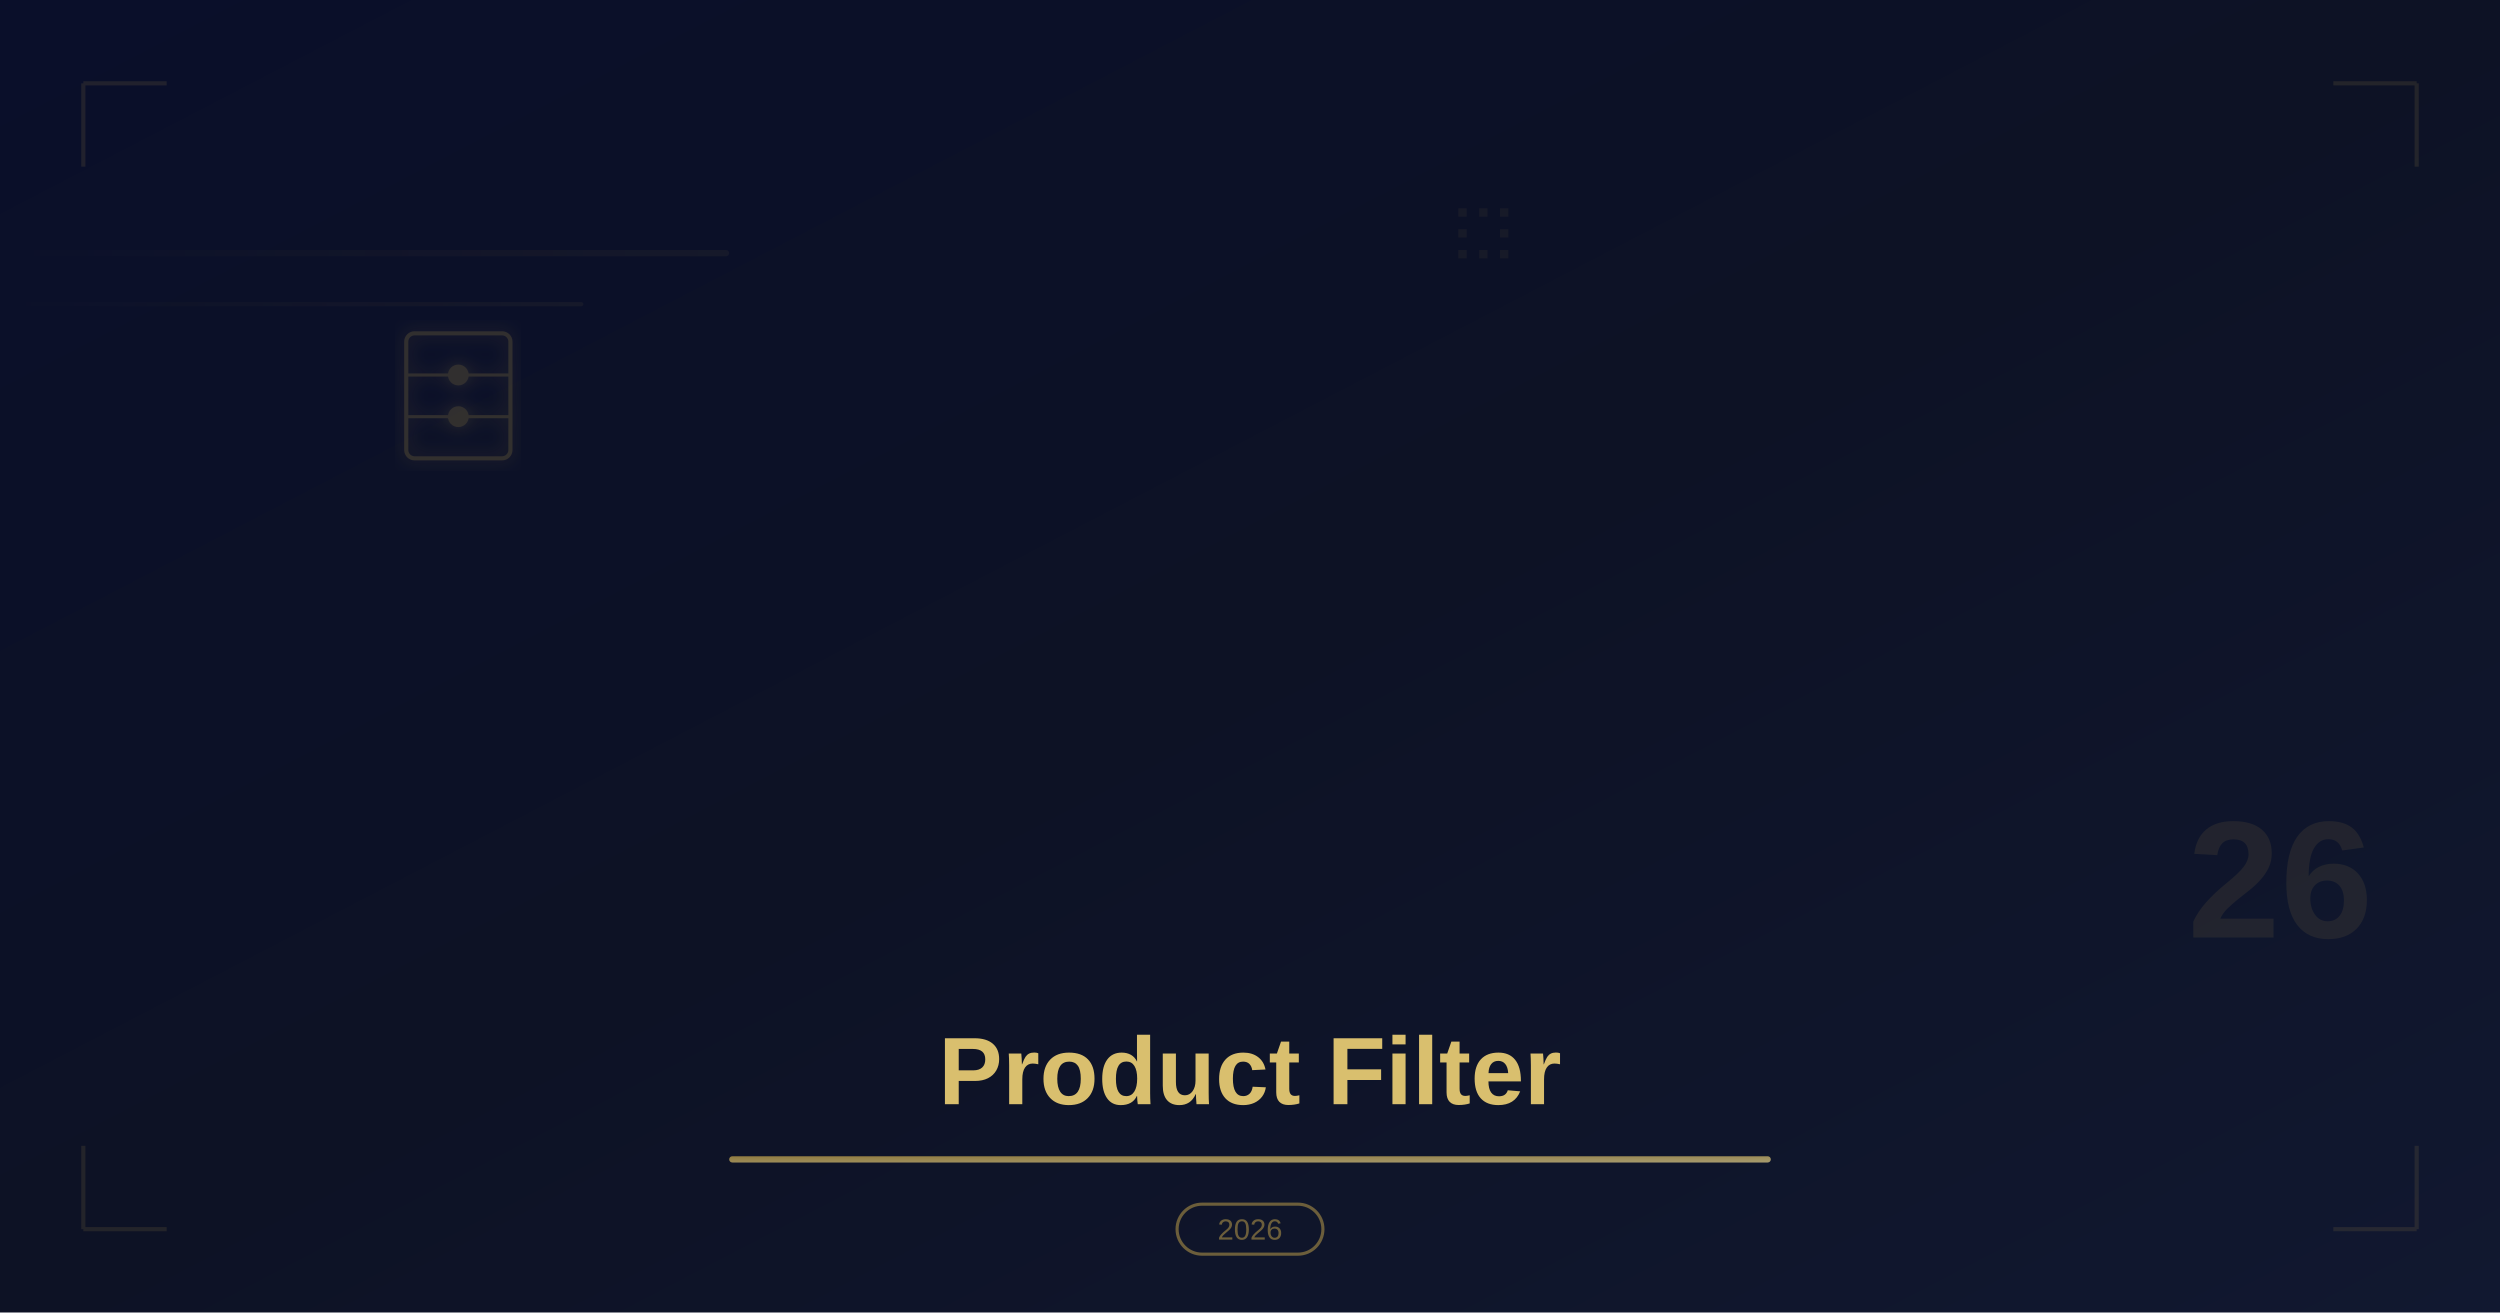
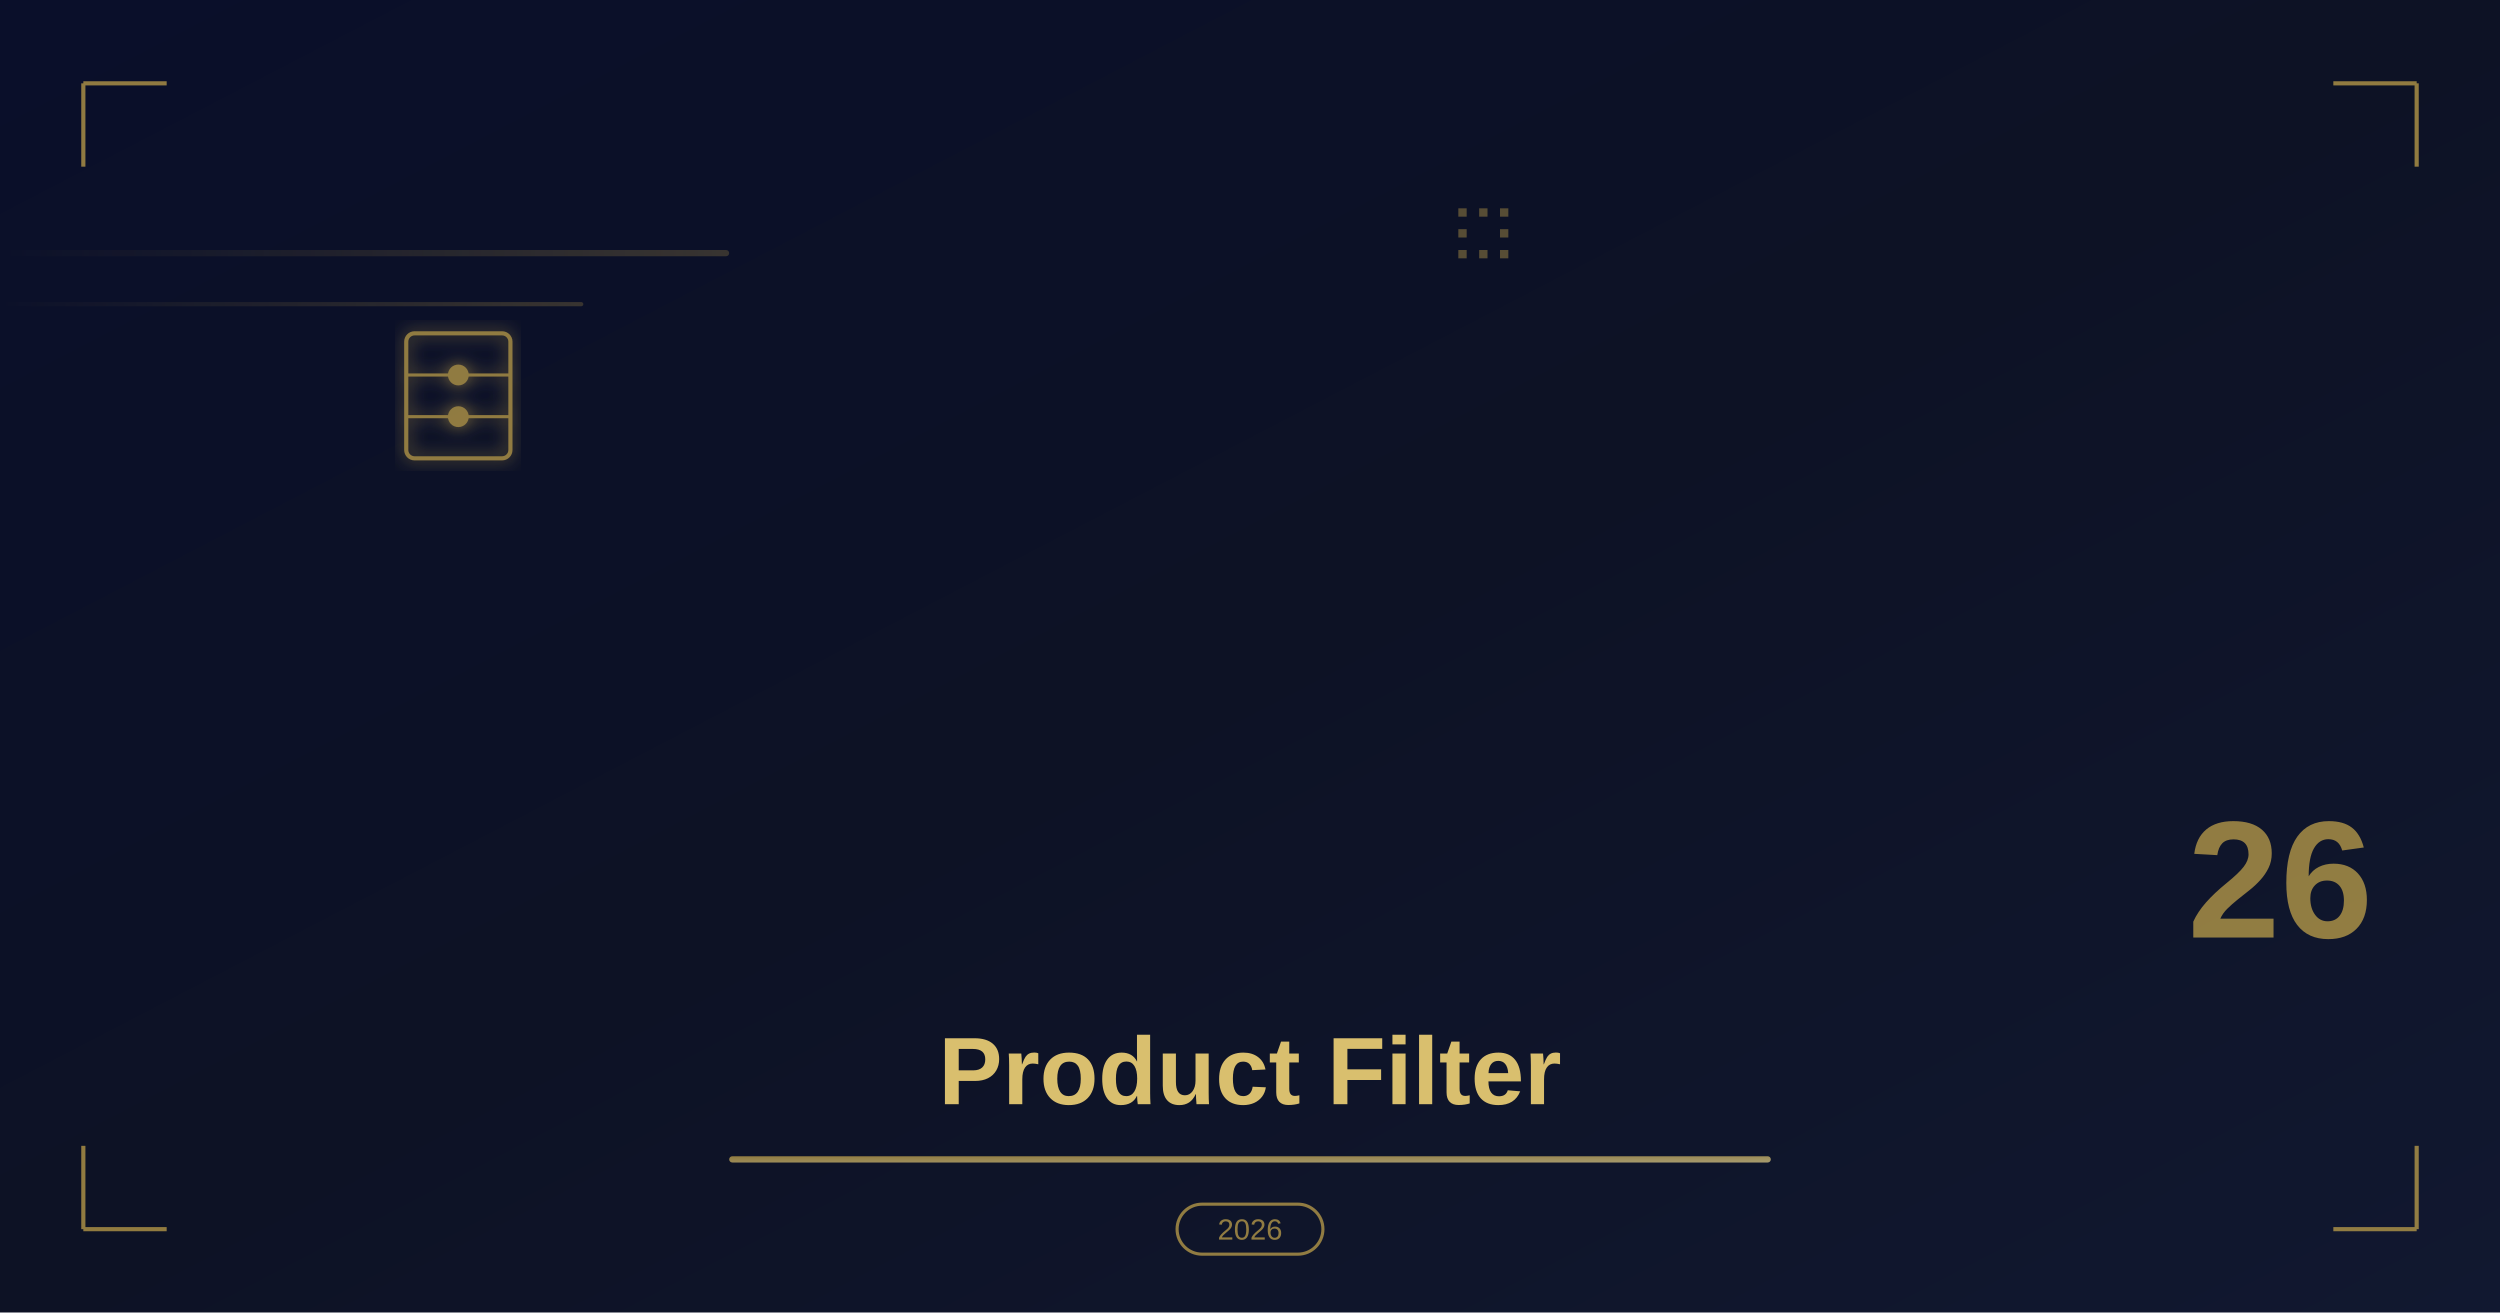
<svg xmlns="http://www.w3.org/2000/svg" viewBox="0 0 1200 630" width="1200" height="630">
  <defs>
    <linearGradient id="goldGrad" x1="0%" y1="0%" x2="100%" y2="100%">
      <stop offset="0%" stop-color="#c9a84c" />
      <stop offset="100%" stop-color="#e8d48b" />
    </linearGradient>
    <linearGradient id="speedGrad" x1="0%" y1="0%" x2="100%" y2="0%">
      <stop offset="0%" stop-color="#c9a84c" stop-opacity="0" />
      <stop offset="100%" stop-color="#c9a84c" stop-opacity="0.6" />
    </linearGradient>
    <linearGradient id="bgGrad" x1="0%" y1="0%" x2="100%" y2="100%">
      <stop offset="0%" stop-color="#0a0f2a" />
      <stop offset="50%" stop-color="#0d1225" />
      <stop offset="100%" stop-color="#111830" />
    </linearGradient>
    <filter id="glow">
      <feGaussianBlur stdDeviation="4" result="blur" />
      <feMerge>
        <feMergeNode in="blur" />
        <feMergeNode in="SourceGraphic" />
      </feMerge>
    </filter>
  </defs>
  <rect width="1200" height="630" fill="url(#bgGrad)" />
-   <g transform="translate(180, 150)" opacity="0.2" filter="url(#glow)">
+   <g transform="translate(180, 150)" opacity="0.7" filter="url(#glow)">
    <rect x="15" y="10" width="50" height="60" rx="4" fill="none" stroke="#c9a84c" stroke-width="2" />
    <line x1="15" y1="30" x2="65" y2="30" stroke="#c9a84c" stroke-width="1.5" />
    <line x1="15" y1="50" x2="65" y2="50" stroke="#c9a84c" stroke-width="1.5" />
    <circle cx="40" cy="30" r="5" fill="#c9a84c" />
    <circle cx="40" cy="50" r="5" fill="#c9a84c" />
  </g>
-   <g opacity="0.1">
+   <g opacity="0.4">
    <rect x="0" y="120" width="350" height="3" rx="1.5" fill="url(#speedGrad)" />
    <rect x="0" y="145" width="280" height="2" rx="1" fill="url(#speedGrad)" />
  </g>
-   <g transform="translate(1050, 450)" opacity="0.1">
+   <g transform="translate(1050, 450)" opacity="0.7">
    <text x="0" y="0" font-family="Arial, sans-serif" font-size="80" fill="#c9a84c" font-weight="bold">26</text>
  </g>
-   <g fill="#c9a84c" opacity="0.06">
+   <g fill="#c9a84c" opacity="0.4">
    <rect x="700" y="100" width="4" height="4" />
    <rect x="710" y="100" width="4" height="4" />
    <rect x="720" y="100" width="4" height="4" />
    <rect x="700" y="110" width="4" height="4" />
    <rect x="720" y="110" width="4" height="4" />
    <rect x="700" y="120" width="4" height="4" />
    <rect x="710" y="120" width="4" height="4" />
    <rect x="720" y="120" width="4" height="4" />
  </g>
-   <g opacity="0.12" fill="none" stroke="#c9a84c" stroke-width="2">
+   <g opacity="0.7" fill="none" stroke="#c9a84c" stroke-width="2">
    <path d="M40,40 L40,80 M40,40 L80,40" />
    <path d="M1160,40 L1160,80 M1160,40 L1120,40" />
    <path d="M40,590 L40,550 M40,590 L80,590" />
    <path d="M1160,590 L1160,550 M1160,590 L1120,590" />
  </g>
  <text x="600" y="530" font-family="Arial, Helvetica, sans-serif" font-size="46" fill="#D9BF6E" text-anchor="middle" font-weight="bold">Product Filter</text>
  <rect x="350" y="555" width="500" height="3" rx="1.5" fill="url(#goldGrad)" opacity="0.7" />
-   <g transform="translate(600, 590)" opacity="0.5">
+   <g transform="translate(600, 590)" opacity="0.7">
    <rect x="-35" y="-12" width="70" height="24" rx="12" fill="none" stroke="#c9a84c" stroke-width="1.5" />
    <text x="0" y="5" font-family="Arial, sans-serif" font-size="14" fill="#c9a84c" text-anchor="middle">2026</text>
  </g>
</svg>
